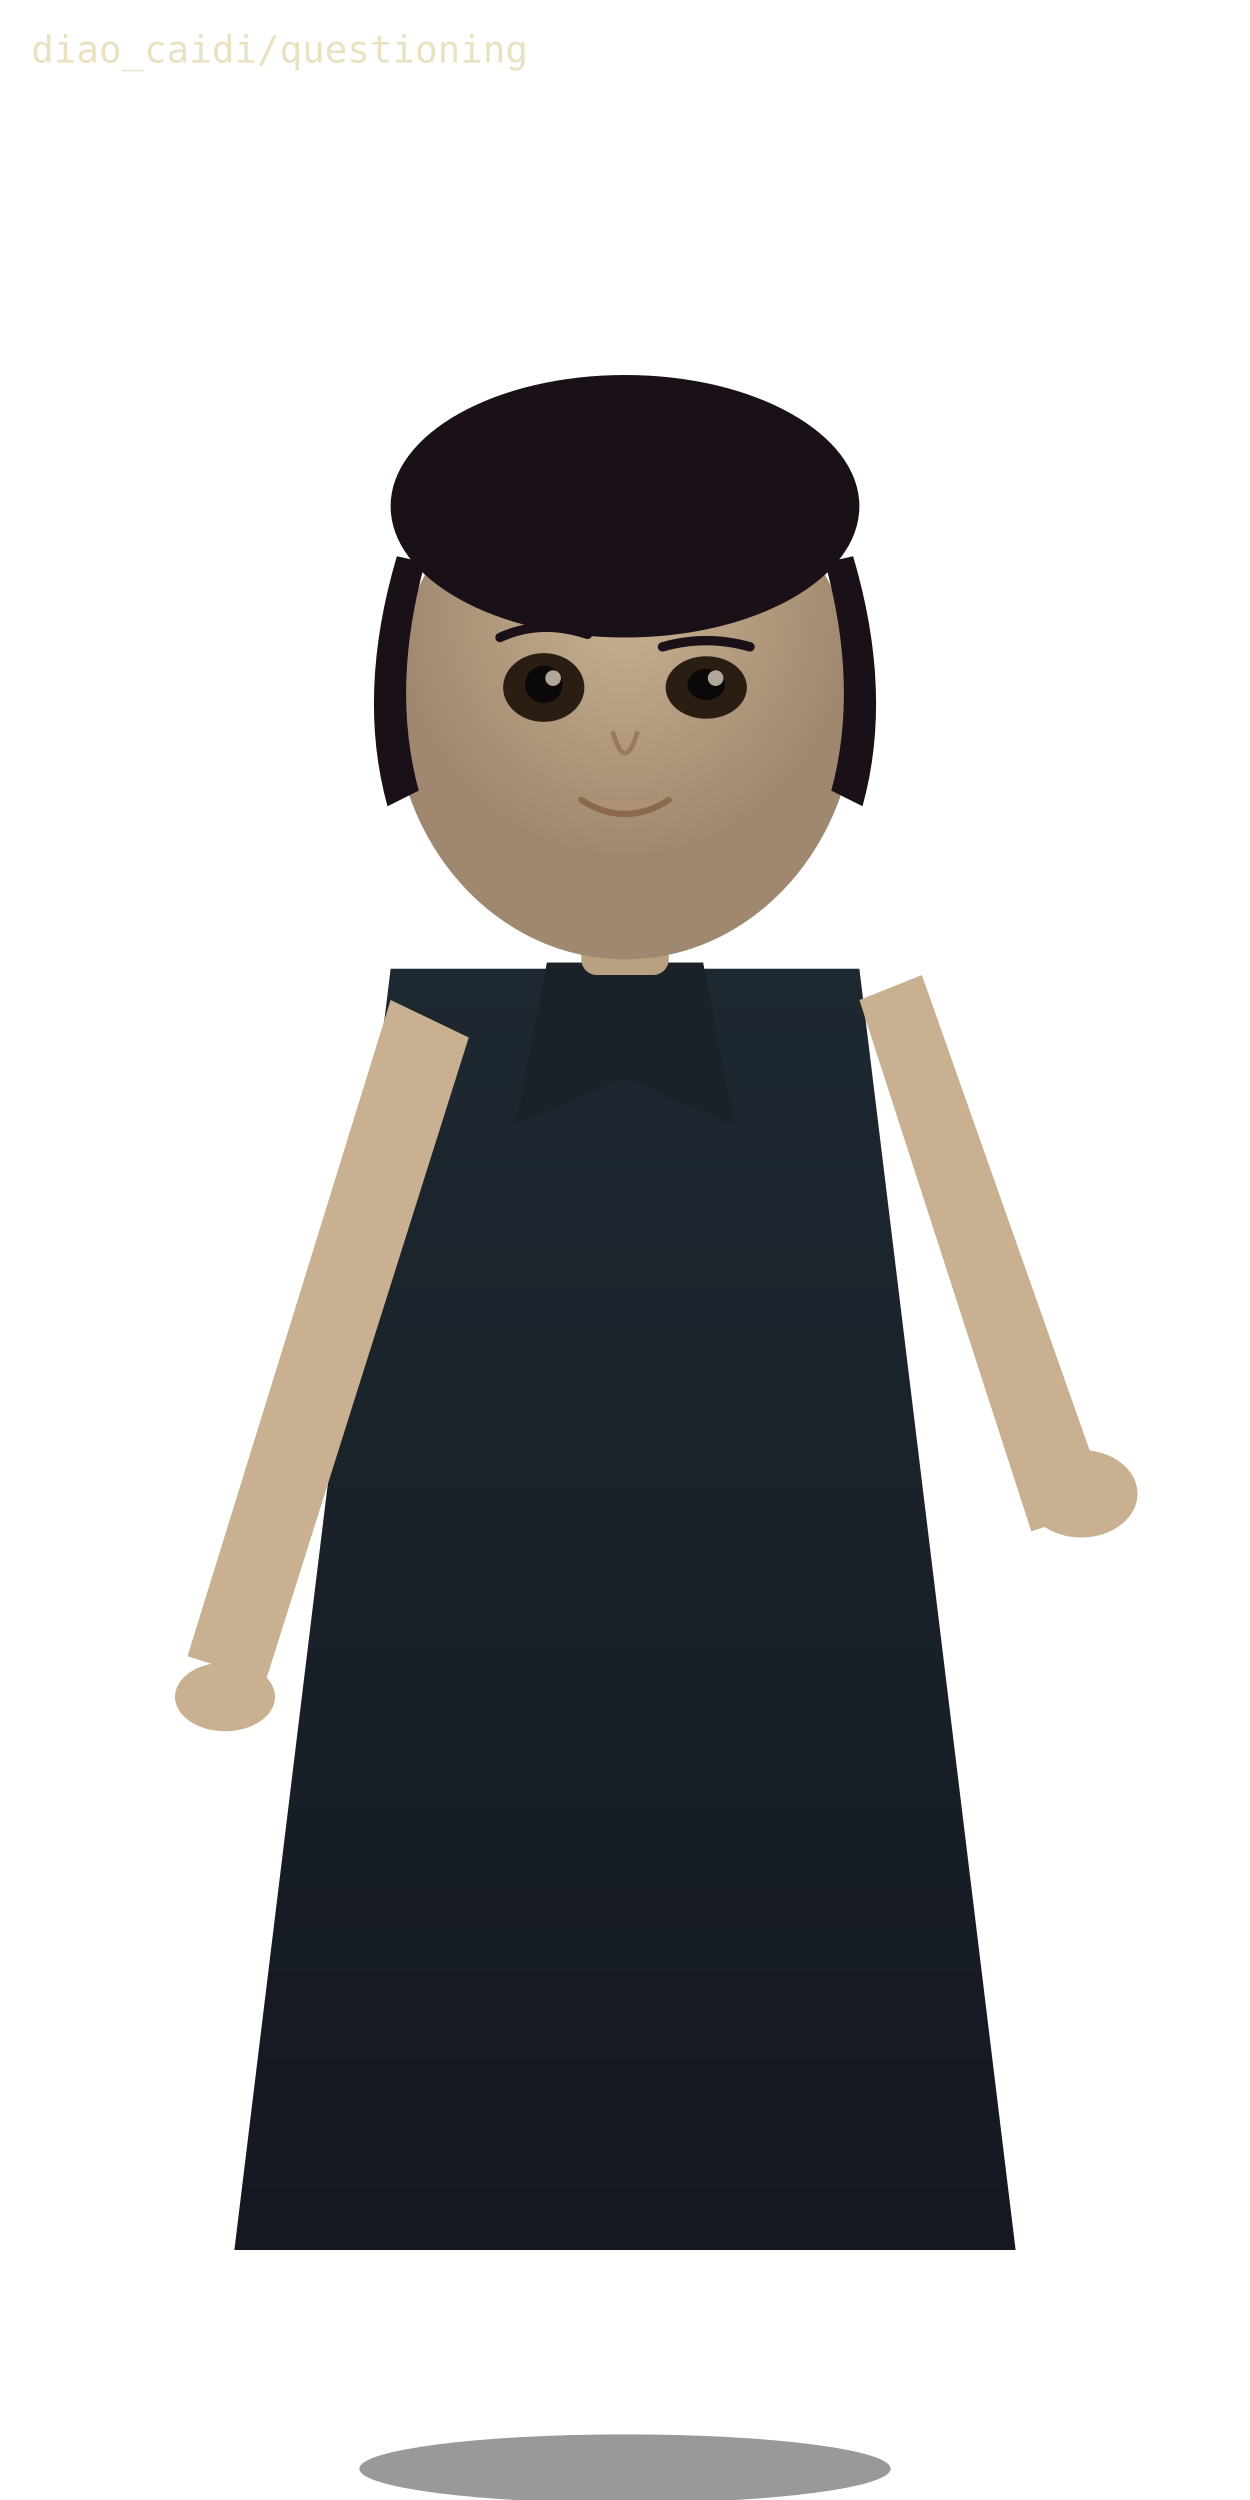
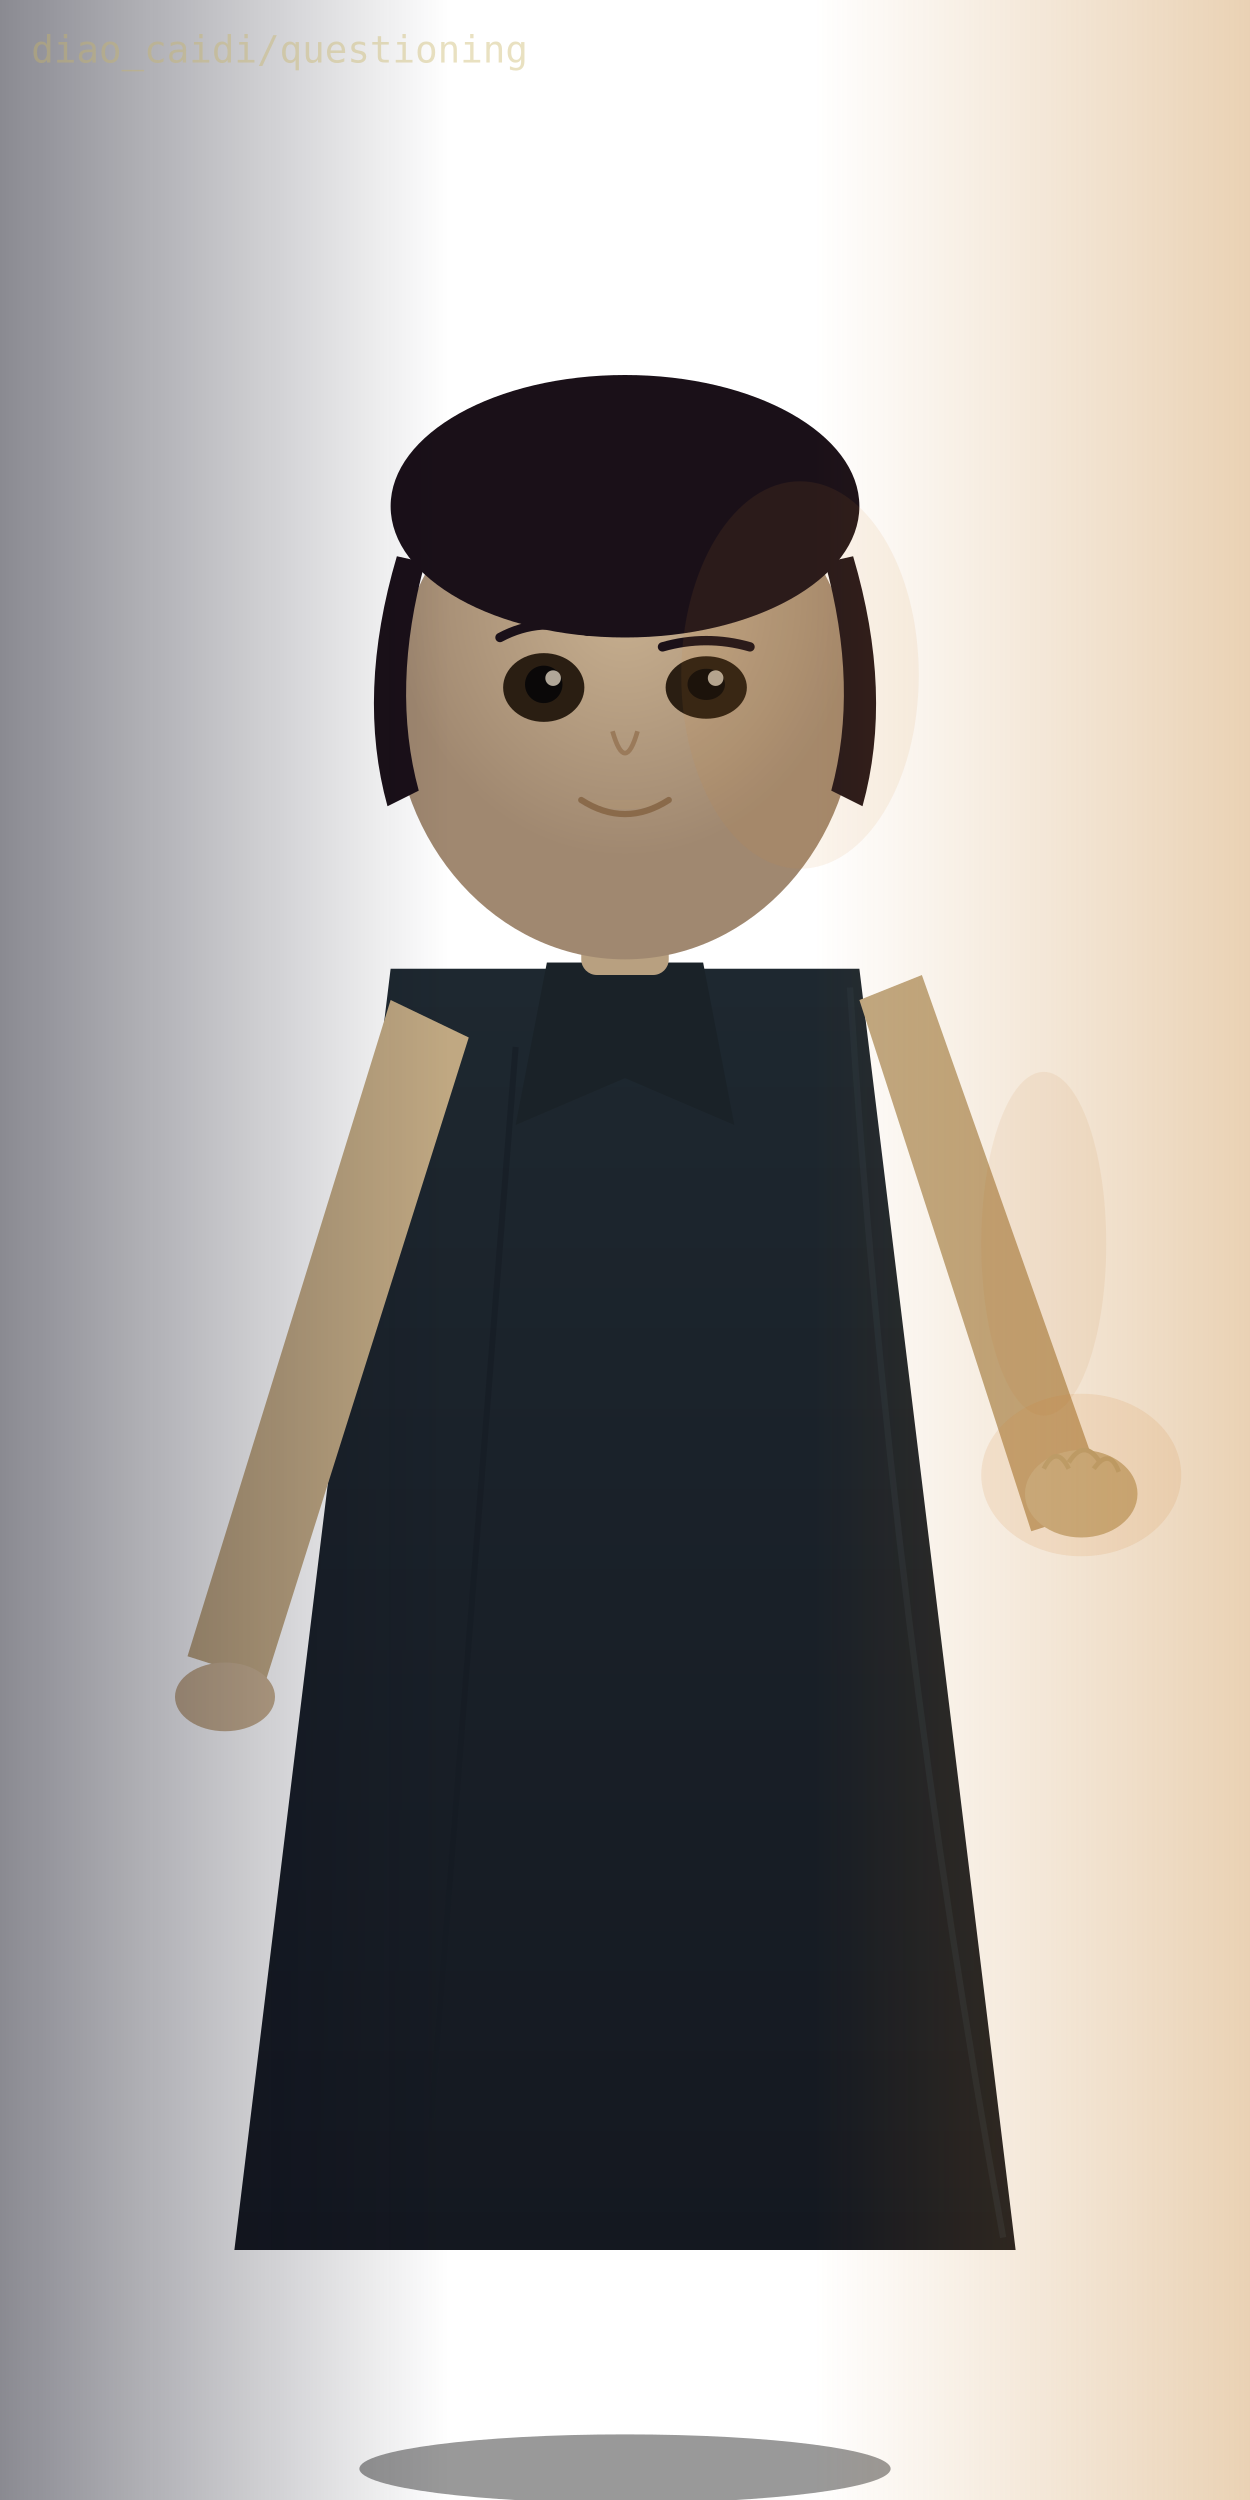
<svg xmlns="http://www.w3.org/2000/svg" viewBox="0 0 400 800" width="400" height="800">
  <defs>
    <linearGradient id="shirt" x1="0" y1="0" x2="0" y2="1">
      <stop offset="0%" stop-color="#1e2830" />
      <stop offset="100%" stop-color="#141820" />
    </linearGradient>
    <radialGradient id="face" cx="50%" cy="30%" r="50%">
      <stop offset="0%" stop-color="#c8b090" />
      <stop offset="100%" stop-color="#a08870" />
    </radialGradient>
+     <linearGradient id="rim_r" x1="0" y1="0" x2="1" y2="0">
+       <stop offset="0%" stop-color="#c07820" stop-opacity="0" />
+       <stop offset="65%" stop-color="#c07820" stop-opacity="0" />
+       <stop offset="100%" stop-color="#c07820" stop-opacity="0.34" />
+     </linearGradient>
+     <linearGradient id="shadow_l" x1="0" y1="0" x2="1" y2="0">
+       <stop offset="0%" stop-color="#080818" stop-opacity="0.48" />
+       <stop offset="36%" stop-color="#080818" stop-opacity="0" />
+       <stop offset="100%" stop-color="#000" stop-opacity="0" />
+     </linearGradient>
  </defs>
  <ellipse cx="200" cy="790" rx="85" ry="11" fill="#000" opacity="0.4" />
  <path d="M 125,310 L 75,720 L 325,720 L 275,310 Z" fill="url(#shirt)" />
+   <line x1="165" y1="335" x2="138" y2="678" stroke="#141a22" stroke-width="2" opacity="0.50" />
+   <path d="M 272,316 Q 285,518 321,716" stroke="#2a3840" stroke-width="2" fill="none" opacity="0.40" />
  <path d="M 175,308 L 165,360 L 200,345 L 235,360 L 225,308 Z" fill="#1a2228" />
-   <path d="M 125,320 L 60,530 L 85,538 L 150,332 Z" fill="#c8b090" />
-   <path d="M 275,320 L 330,490 L 355,482 L 295,312 Z" fill="#c8b090" />
+   <path d="M 125,320 L 60,530 L 85,538 L 150,332 Z" fill="#c0a882" />
+   <path d="M 275,320 L 330,490 L 355,482 L 295,312 Z" fill="#c0a882" />
  <ellipse cx="72" cy="543" rx="16" ry="11" fill="#c8b090" />
-   <ellipse cx="346" cy="478" rx="18" ry="14" fill="#c8b090" />
+   <ellipse cx="346" cy="478" rx="18" ry="14" fill="#c8b896" />
+   <path d="M 334,470 Q 338,462 342,470" fill="none" stroke="#b8a880" stroke-width="1.5" />
+   <path d="M 342,468 Q 347,460 352,468" fill="none" stroke="#b8a880" stroke-width="1.5" />
+   <path d="M 350,470 Q 355,463 358,471" fill="none" stroke="#b8a880" stroke-width="1.5" />
  <rect x="186" y="250" width="28" height="62" fill="#b8a080" rx="5" />
  <ellipse cx="200" cy="225" rx="74" ry="82" fill="url(#face)" />
  <ellipse cx="200" cy="162" rx="75" ry="42" fill="#1a1018" />
  <path d="M 127,178 Q 114,222 124,258 L 134,253 Q 125,220 136,180 Z" fill="#1a1018" />
  <path d="M 273,178 Q 286,222 276,258 L 266,253 Q 275,220 264,180 Z" fill="#1a1018" />
-   <path d="M 160,158 Q 165,145 175,158" fill="none" stroke="#1a1018" stroke-width="3" />
-   <path d="M 195,155 Q 200,140 208,154" fill="none" stroke="#1a1018" stroke-width="3" />
+   <path d="M 158,157 Q 163,144 173,157" fill="none" stroke="#1a1018" stroke-width="3" />
+   <path d="M 192,154 Q 198,139 206,153" fill="none" stroke="#1a1018" stroke-width="3" />
  <ellipse cx="174" cy="220" rx="13" ry="11" fill="#2a1e12" />
  <ellipse cx="226" cy="220" rx="13" ry="10" fill="#2a1e12" />
  <ellipse cx="174" cy="219" rx="6" ry="6" fill="#0a0808" />
  <ellipse cx="226" cy="219" rx="6" ry="5" fill="#0a0808" />
  <ellipse cx="177" cy="217" rx="2.5" ry="2.5" fill="#e8dcc8" opacity="0.75" />
  <ellipse cx="229" cy="217" rx="2.5" ry="2.5" fill="#e8dcc8" opacity="0.75" />
-   <path d="M 160,204 Q 173,198 188,203" fill="none" stroke="#1a1018" stroke-width="3" stroke-linecap="round" />
+   <path d="M 160,204 Q 173,197 188,202" fill="none" stroke="#1a1018" stroke-width="3" stroke-linecap="round" />
  <path d="M 212,207 Q 226,203 240,207" fill="none" stroke="#1a1018" stroke-width="3" stroke-linecap="round" />
  <path d="M 196,234 Q 200,248 204,234" fill="none" stroke="#9a7a5a" stroke-width="1.5" />
-   <path d="M 186,256 Q 200,262 214,256" fill="#b89870" opacity="0.3" />
+   <path d="M 186,256 Q 200,262 214,256" fill="#b89870" opacity="0.25" />
  <path d="M 186,256 Q 200,265 214,256" fill="none" stroke="#8a6a4a" stroke-width="2" stroke-linecap="round" />
+   <rect x="0" y="0" width="400" height="800" fill="url(#rim_r)" />
+   <rect x="0" y="0" width="400" height="800" fill="url(#shadow_l)" />
+   <ellipse cx="346" cy="472" rx="32" ry="26" fill="#d08030" opacity="0.14" />
+   <ellipse cx="334" cy="398" rx="20" ry="55" fill="#c07020" opacity="0.09" />
+   <ellipse cx="256" cy="216" rx="38" ry="62" fill="#d08030" opacity="0.09" />
  <text x="10" y="20" font-family="monospace" font-size="12" fill="rgba(200,180,100,0.4)">diao_caidi/questioning</text>
</svg>
